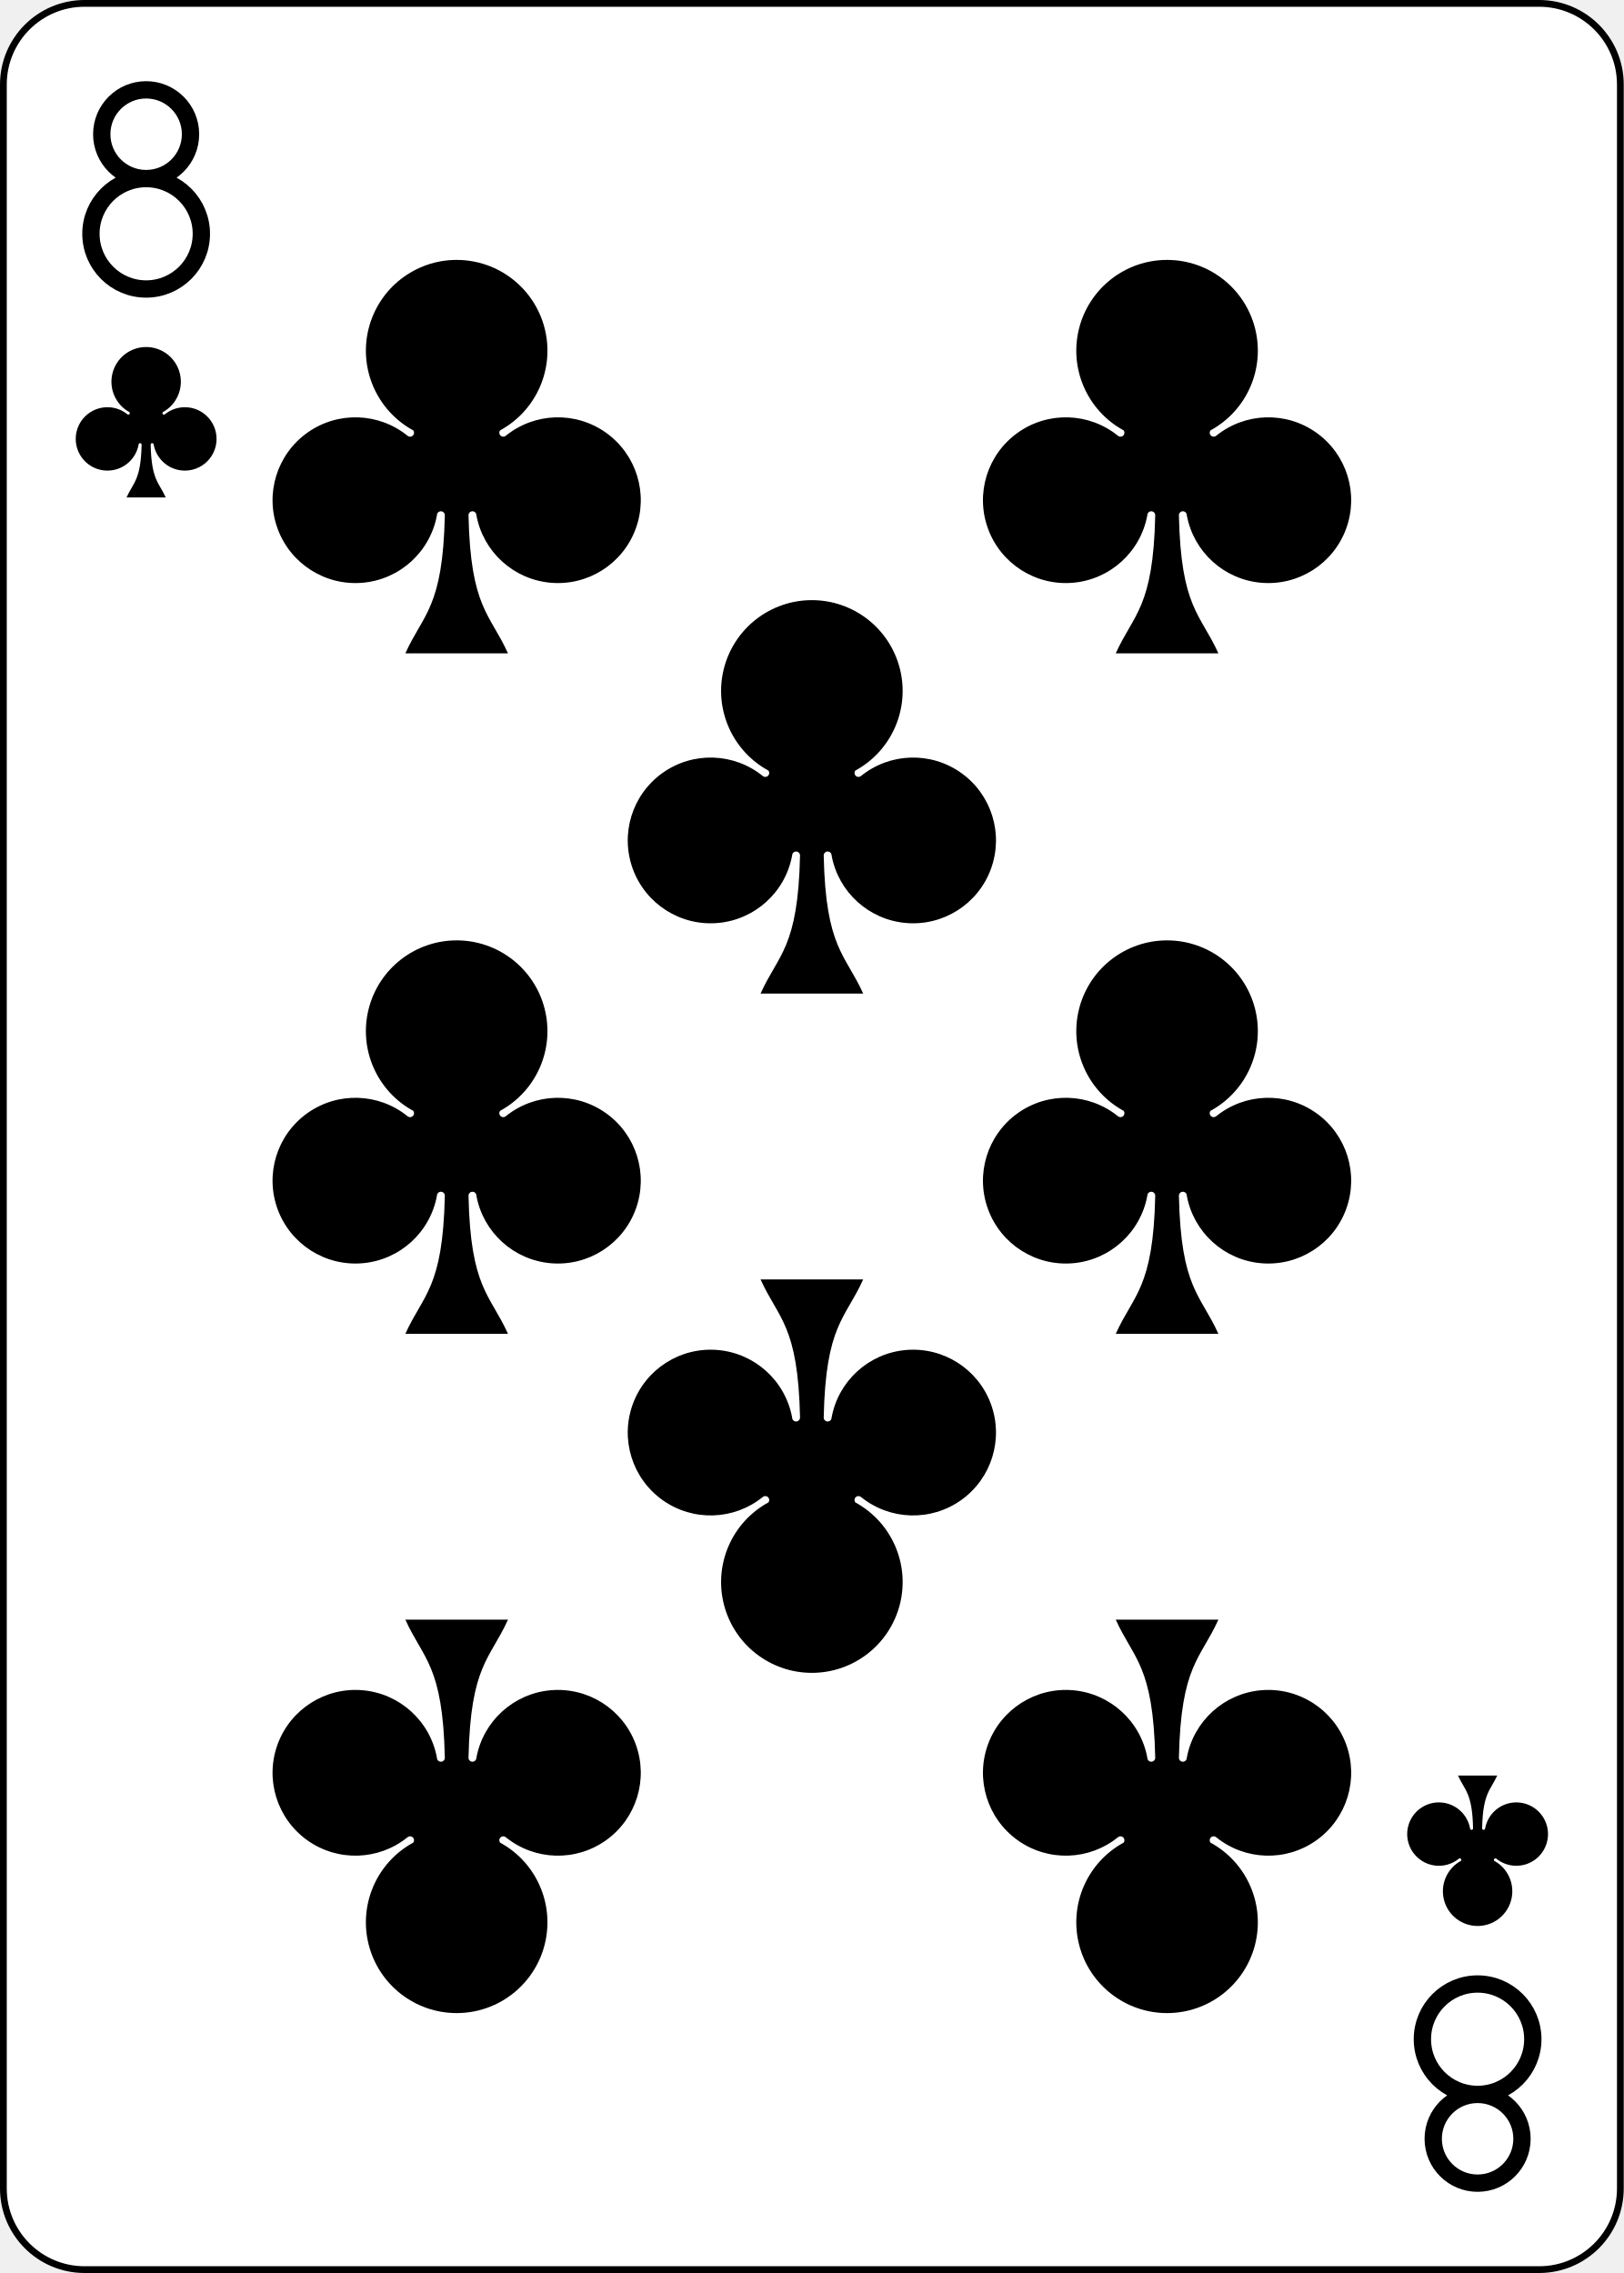
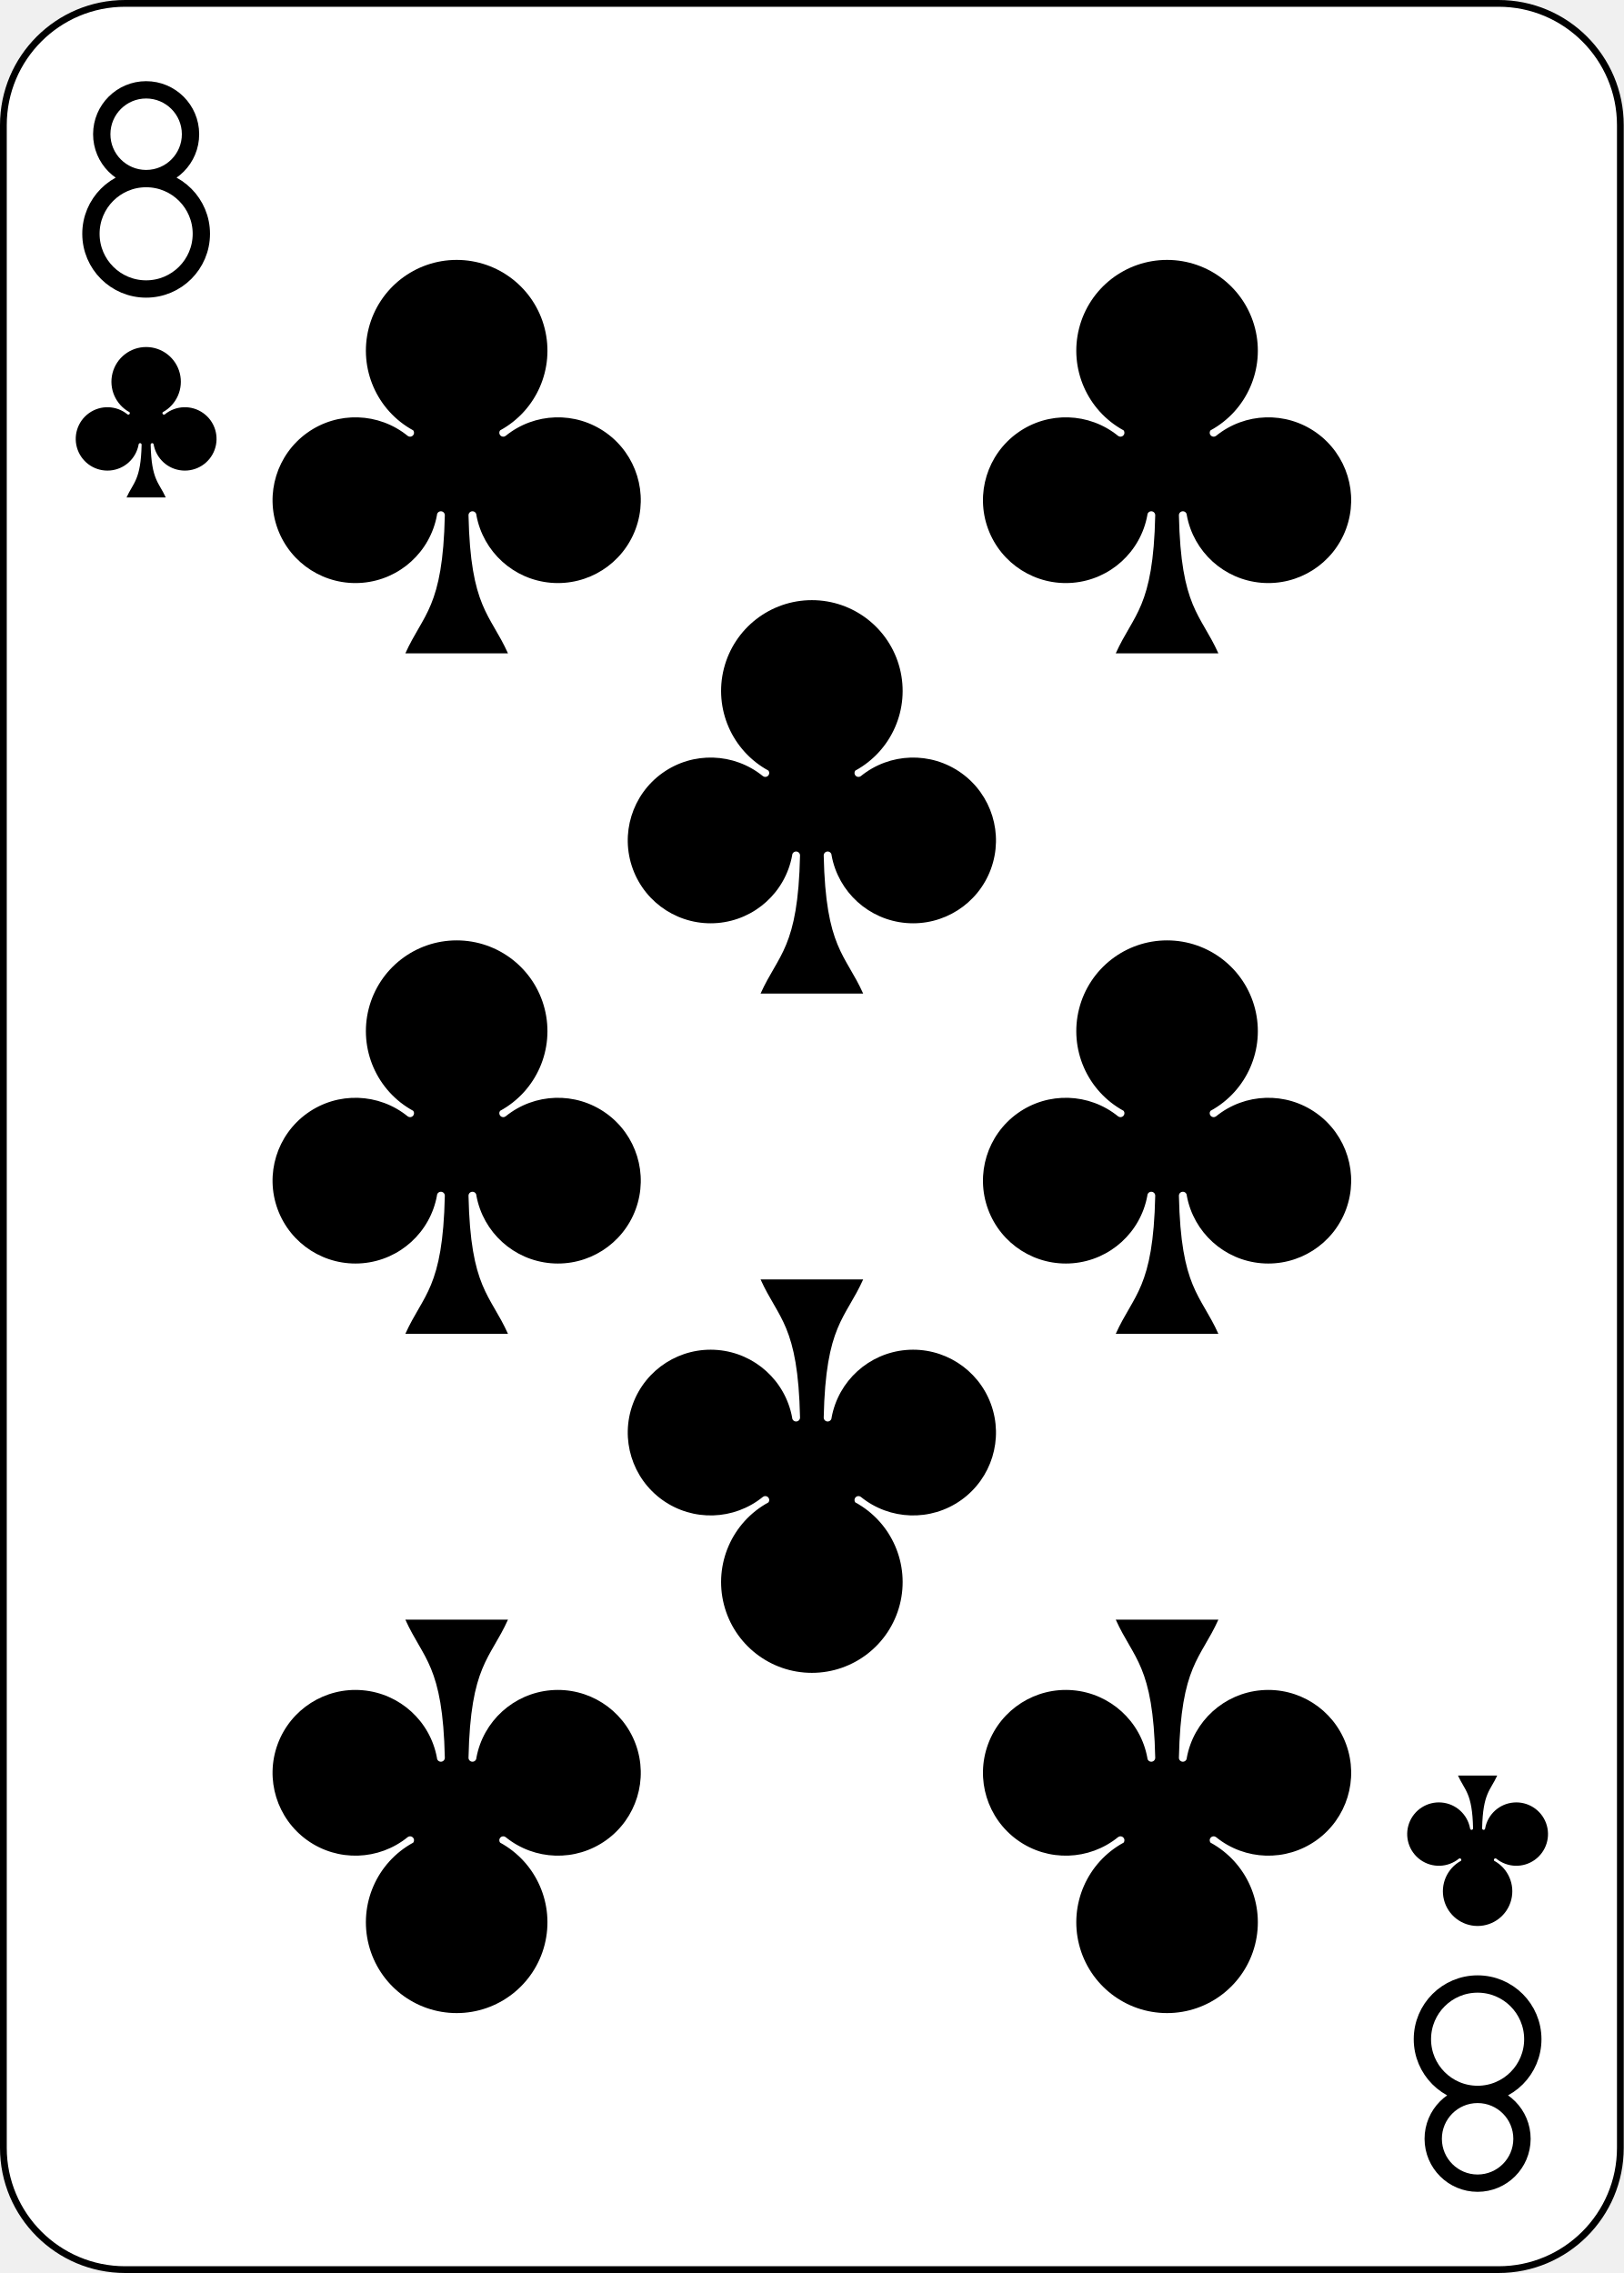
<svg xmlns="http://www.w3.org/2000/svg" class="card" face="8C" height="3.5in" preserveAspectRatio="none" viewBox="-120 -168 240 336" width="2.5in">
  <defs>
    <symbol id="SC8" viewBox="-600 -600 1200 1200" preserveAspectRatio="xMinYMid">
      <path d="M30 150C35 385 85 400 130 500L-130 500C-85 400 -35 385 -30 150A10 10 0 0 0 -50 150A210 210 0 1 1 -124 -51A10 10 0 0 0 -110 -65A230 230 0 1 1 110 -65A10 10 0 0 0 124 -51A210 210 0 1 1 50 150A10 10 0 0 0 30 150Z" fill="black" />
    </symbol>
    <symbol id="VC8" viewBox="-500 -500 1000 1000" preserveAspectRatio="xMinYMid">
      <path d="M-1 -50A205 205 0 1 1 1 -50L-1 -50A255 255 0 1 0 1 -50Z" stroke="black" stroke-width="80" stroke-linecap="square" stroke-miterlimit="1.5" fill="none" />
    </symbol>
  </defs>
-   <rect width="239" height="335" x="-119.5" y="-167.5" rx="12" ry="12" fill="white" stroke="black" />
+   <rect width="239" height="335" x="-119.5" y="-167.5" rx="18" ry="18" fill="white" stroke="black" />
  <g transform="translate(-114.4,-156) scale(0.032,0.032) translate(500,500)">
    <path d="M-1 -50A205 205 0 1 1 1 -50L-1 -50A255 255 0 1 0 1 -50Z" stroke="black" stroke-width="80" stroke-linecap="square" stroke-miterlimit="1.5" fill="none" />
  </g>
  <g transform="translate(-111.784,-119) scale(0.0223075,0.0223075) translate(600,600)">
    <path d="M30 150C35 385 85 400 130 500L-130 500C-85 400 -35 385 -30 150A10 10 0 0 0 -50 150A210 210 0 1 1 -124 -51A10 10 0 0 0 -110 -65A230 230 0 1 1 110 -65A10 10 0 0 0 124 -51A210 210 0 1 1 50 150A10 10 0 0 0 30 150Z" fill="black" />
  </g>
  <g transform="translate(-87.501,-135.588) scale(0.0583333,0.0583333) translate(600,600)">
    <path d="M30 150C35 385 85 400 130 500L-130 500C-85 400 -35 385 -30 150A10 10 0 0 0 -50 150A210 210 0 1 1 -124 -51A10 10 0 0 0 -110 -65A230 230 0 1 1 110 -65A10 10 0 0 0 124 -51A210 210 0 1 1 50 150A10 10 0 0 0 30 150Z" fill="black" />
  </g>
  <g transform="translate(17.501,-135.588) scale(0.0583333,0.0583333) translate(600,600)">
    <path d="M30 150C35 385 85 400 130 500L-130 500C-85 400 -35 385 -30 150A10 10 0 0 0 -50 150A210 210 0 1 1 -124 -51A10 10 0 0 0 -110 -65A230 230 0 1 1 110 -65A10 10 0 0 0 124 -51A210 210 0 1 1 50 150A10 10 0 0 0 30 150Z" fill="black" />
  </g>
  <g transform="translate(-35,-85.294) scale(0.0583333,0.0583333) translate(600,600)">
    <path d="M30 150C35 385 85 400 130 500L-130 500C-85 400 -35 385 -30 150A10 10 0 0 0 -50 150A210 210 0 1 1 -124 -51A10 10 0 0 0 -110 -65A230 230 0 1 1 110 -65A10 10 0 0 0 124 -51A210 210 0 1 1 50 150A10 10 0 0 0 30 150Z" fill="black" />
  </g>
  <g transform="translate(-87.501,-35) scale(0.0583333,0.0583333) translate(600,600)">
    <path d="M30 150C35 385 85 400 130 500L-130 500C-85 400 -35 385 -30 150A10 10 0 0 0 -50 150A210 210 0 1 1 -124 -51A10 10 0 0 0 -110 -65A230 230 0 1 1 110 -65A10 10 0 0 0 124 -51A210 210 0 1 1 50 150A10 10 0 0 0 30 150Z" fill="black" />
  </g>
  <g transform="translate(17.501,-35) scale(0.0583333,0.0583333) translate(600,600)">
    <path d="M30 150C35 385 85 400 130 500L-130 500C-85 400 -35 385 -30 150A10 10 0 0 0 -50 150A210 210 0 1 1 -124 -51A10 10 0 0 0 -110 -65A230 230 0 1 1 110 -65A10 10 0 0 0 124 -51A210 210 0 1 1 50 150A10 10 0 0 0 30 150Z" fill="black" />
  </g>
  <g transform="rotate(180)">
    <g transform="translate(-114.4,-156) scale(0.032,0.032) translate(500,500)">
      <path d="M-1 -50A205 205 0 1 1 1 -50L-1 -50A255 255 0 1 0 1 -50Z" stroke="black" stroke-width="80" stroke-linecap="square" stroke-miterlimit="1.5" fill="none" />
    </g>
    <g transform="translate(-111.784,-119) scale(0.0223075,0.0223075) translate(600,600)">
      <path d="M30 150C35 385 85 400 130 500L-130 500C-85 400 -35 385 -30 150A10 10 0 0 0 -50 150A210 210 0 1 1 -124 -51A10 10 0 0 0 -110 -65A230 230 0 1 1 110 -65A10 10 0 0 0 124 -51A210 210 0 1 1 50 150A10 10 0 0 0 30 150Z" fill="black" />
    </g>
    <g transform="translate(-87.501,-135.588) scale(0.0583333,0.0583333) translate(600,600)">
      <path d="M30 150C35 385 85 400 130 500L-130 500C-85 400 -35 385 -30 150A10 10 0 0 0 -50 150A210 210 0 1 1 -124 -51A10 10 0 0 0 -110 -65A230 230 0 1 1 110 -65A10 10 0 0 0 124 -51A210 210 0 1 1 50 150A10 10 0 0 0 30 150Z" fill="black" />
    </g>
    <g transform="translate(17.501,-135.588) scale(0.0583333,0.0583333) translate(600,600)">
      <path d="M30 150C35 385 85 400 130 500L-130 500C-85 400 -35 385 -30 150A10 10 0 0 0 -50 150A210 210 0 1 1 -124 -51A10 10 0 0 0 -110 -65A230 230 0 1 1 110 -65A10 10 0 0 0 124 -51A210 210 0 1 1 50 150A10 10 0 0 0 30 150Z" fill="black" />
    </g>
    <g transform="translate(-35,-85.294) scale(0.0583333,0.0583333) translate(600,600)">
      <path d="M30 150C35 385 85 400 130 500L-130 500C-85 400 -35 385 -30 150A10 10 0 0 0 -50 150A210 210 0 1 1 -124 -51A10 10 0 0 0 -110 -65A230 230 0 1 1 110 -65A10 10 0 0 0 124 -51A210 210 0 1 1 50 150A10 10 0 0 0 30 150Z" fill="black" />
    </g>
  </g>
</svg>
